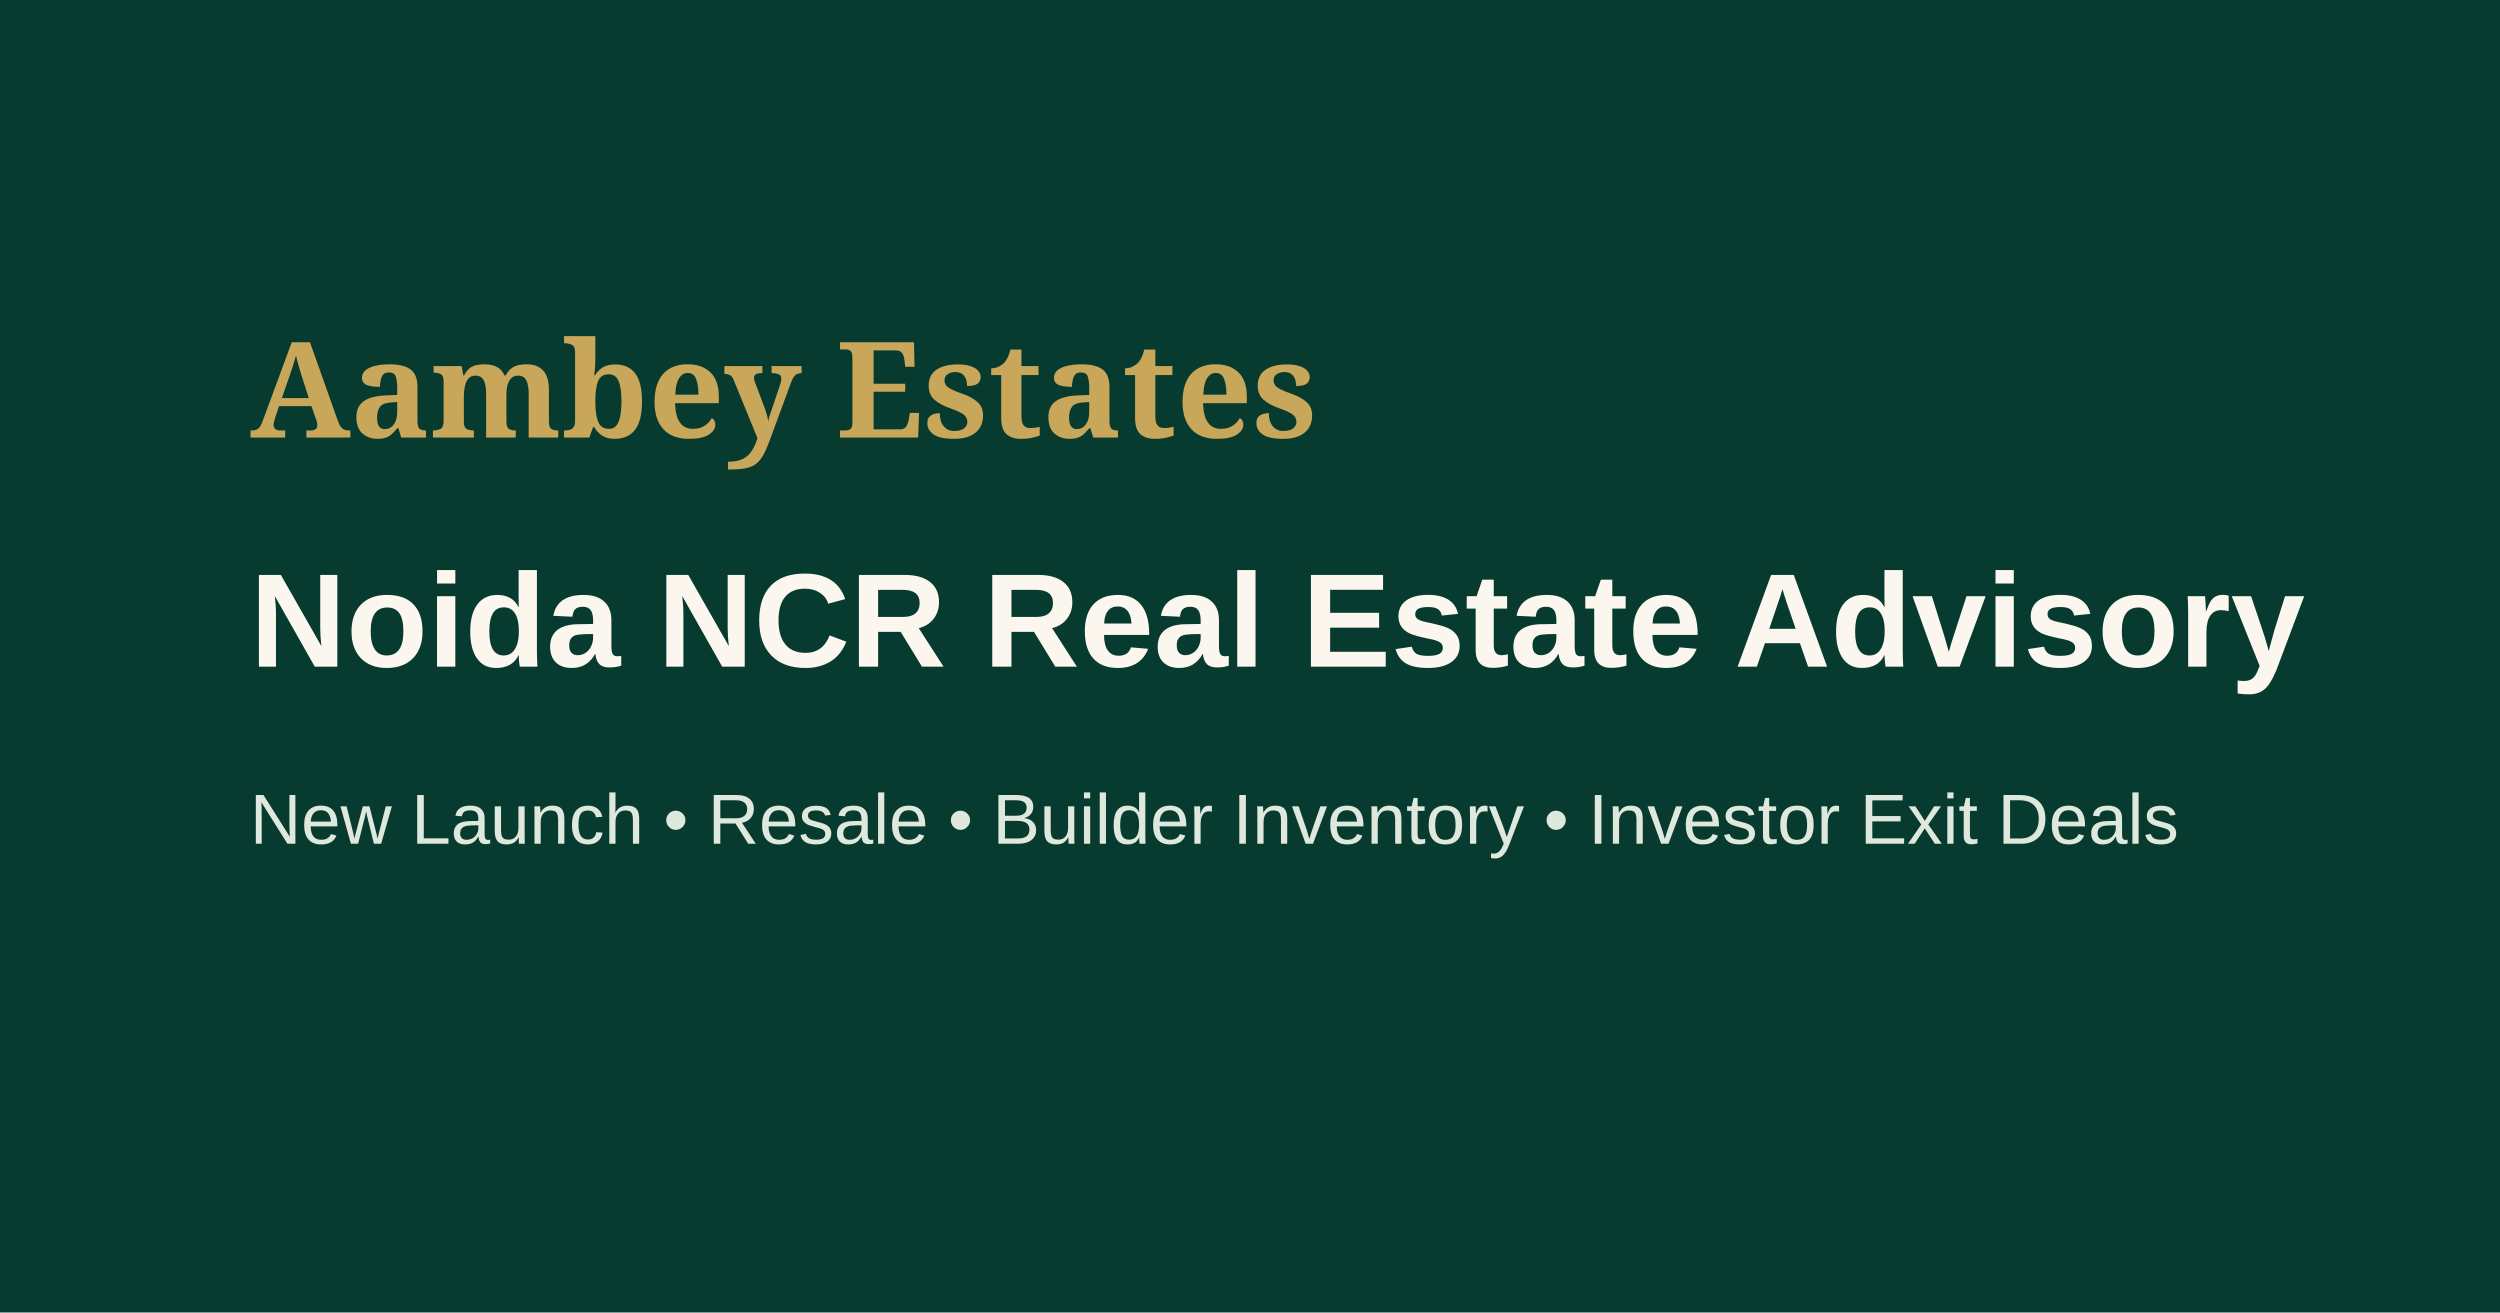
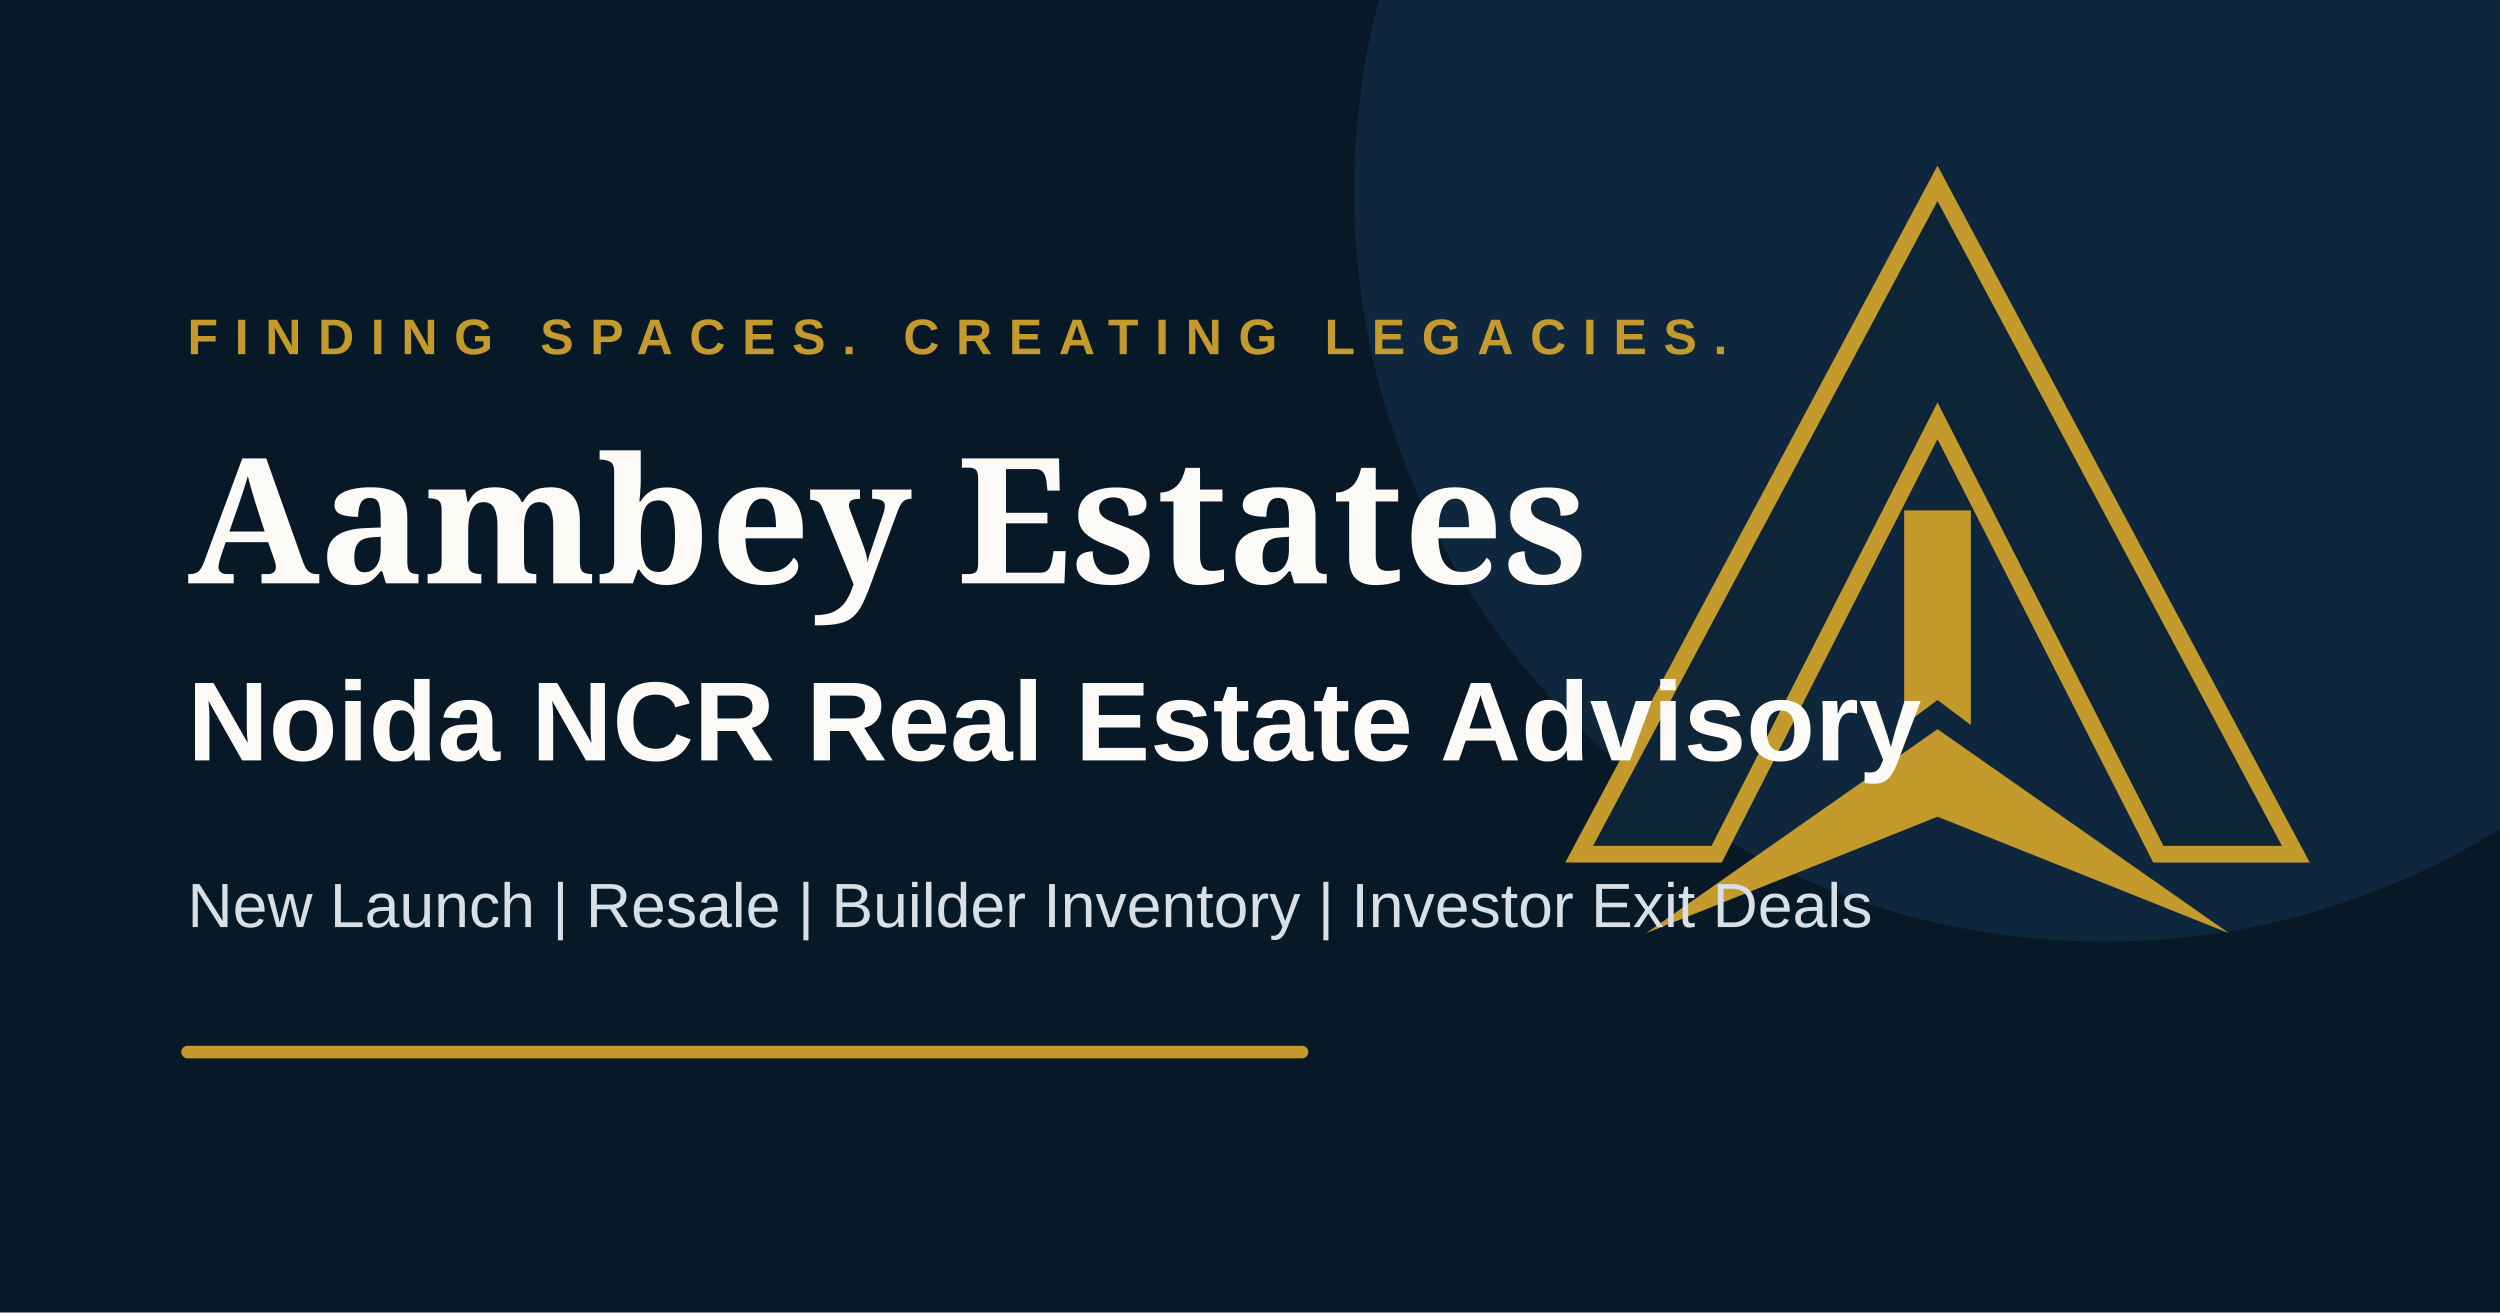
<svg xmlns="http://www.w3.org/2000/svg" width="1200" height="630" viewBox="0 0 1200 630" fill="none">
-   <rect width="1200" height="630" fill="#073B2F" />
-   <text x="120" y="210" fill="#C8A65A" font-family="Georgia, serif" font-size="64" font-weight="700">Aambey Estates</text>
-   <text x="120" y="320" fill="#FBF7EF" font-family="Arial, sans-serif" font-size="64" font-weight="700">Noida NCR Real Estate Advisory</text>
-   <text x="120" y="405" fill="#DFE8DC" font-family="Arial, sans-serif" font-size="34">New Launch • Resale • Builder Inventory • Investor Exit Deals</text>
+   <rect width="1200" height="630" fill="#071827" />
+   <circle cx="1010" cy="92" r="360" fill="#123047" opacity=".65" />
+   <path fill="#0E2538" stroke="#C49A2C" stroke-width="8" d="M930 88 1102 410h-66L930 202 824 410h-66L930 88Z" />
+   <path fill="#C49A2C" d="M790 448 930 350l140 98-140-56-140 56Z" />
+   <path fill="#C49A2C" d="M914 245h32v103l-16-12-16 12V245Z" />
+   <text x="90" y="170" fill="#C49A2C" font-family="Arial, Helvetica, sans-serif" font-size="24" font-weight="700" letter-spacing="8">FINDING SPACES. CREATING LEGACIES.</text>
+   <text x="90" y="280" fill="#FBFAF7" font-family="Georgia, serif" font-size="84" font-weight="600">Aambey Estates</text>
+   <text x="90" y="365" fill="#FBFAF7" font-family="Arial, Helvetica, sans-serif" font-size="54" font-weight="700">Noida NCR Real Estate Advisory</text>
+   <text x="90" y="445" fill="#D8DFE5" font-family="Arial, Helvetica, sans-serif" font-size="30">New Launch | Resale | Builder Inventory | Investor Exit Deals</text>
+   <path d="M90 505H625" stroke="#C49A2C" stroke-width="6" stroke-linecap="round" />
</svg>
